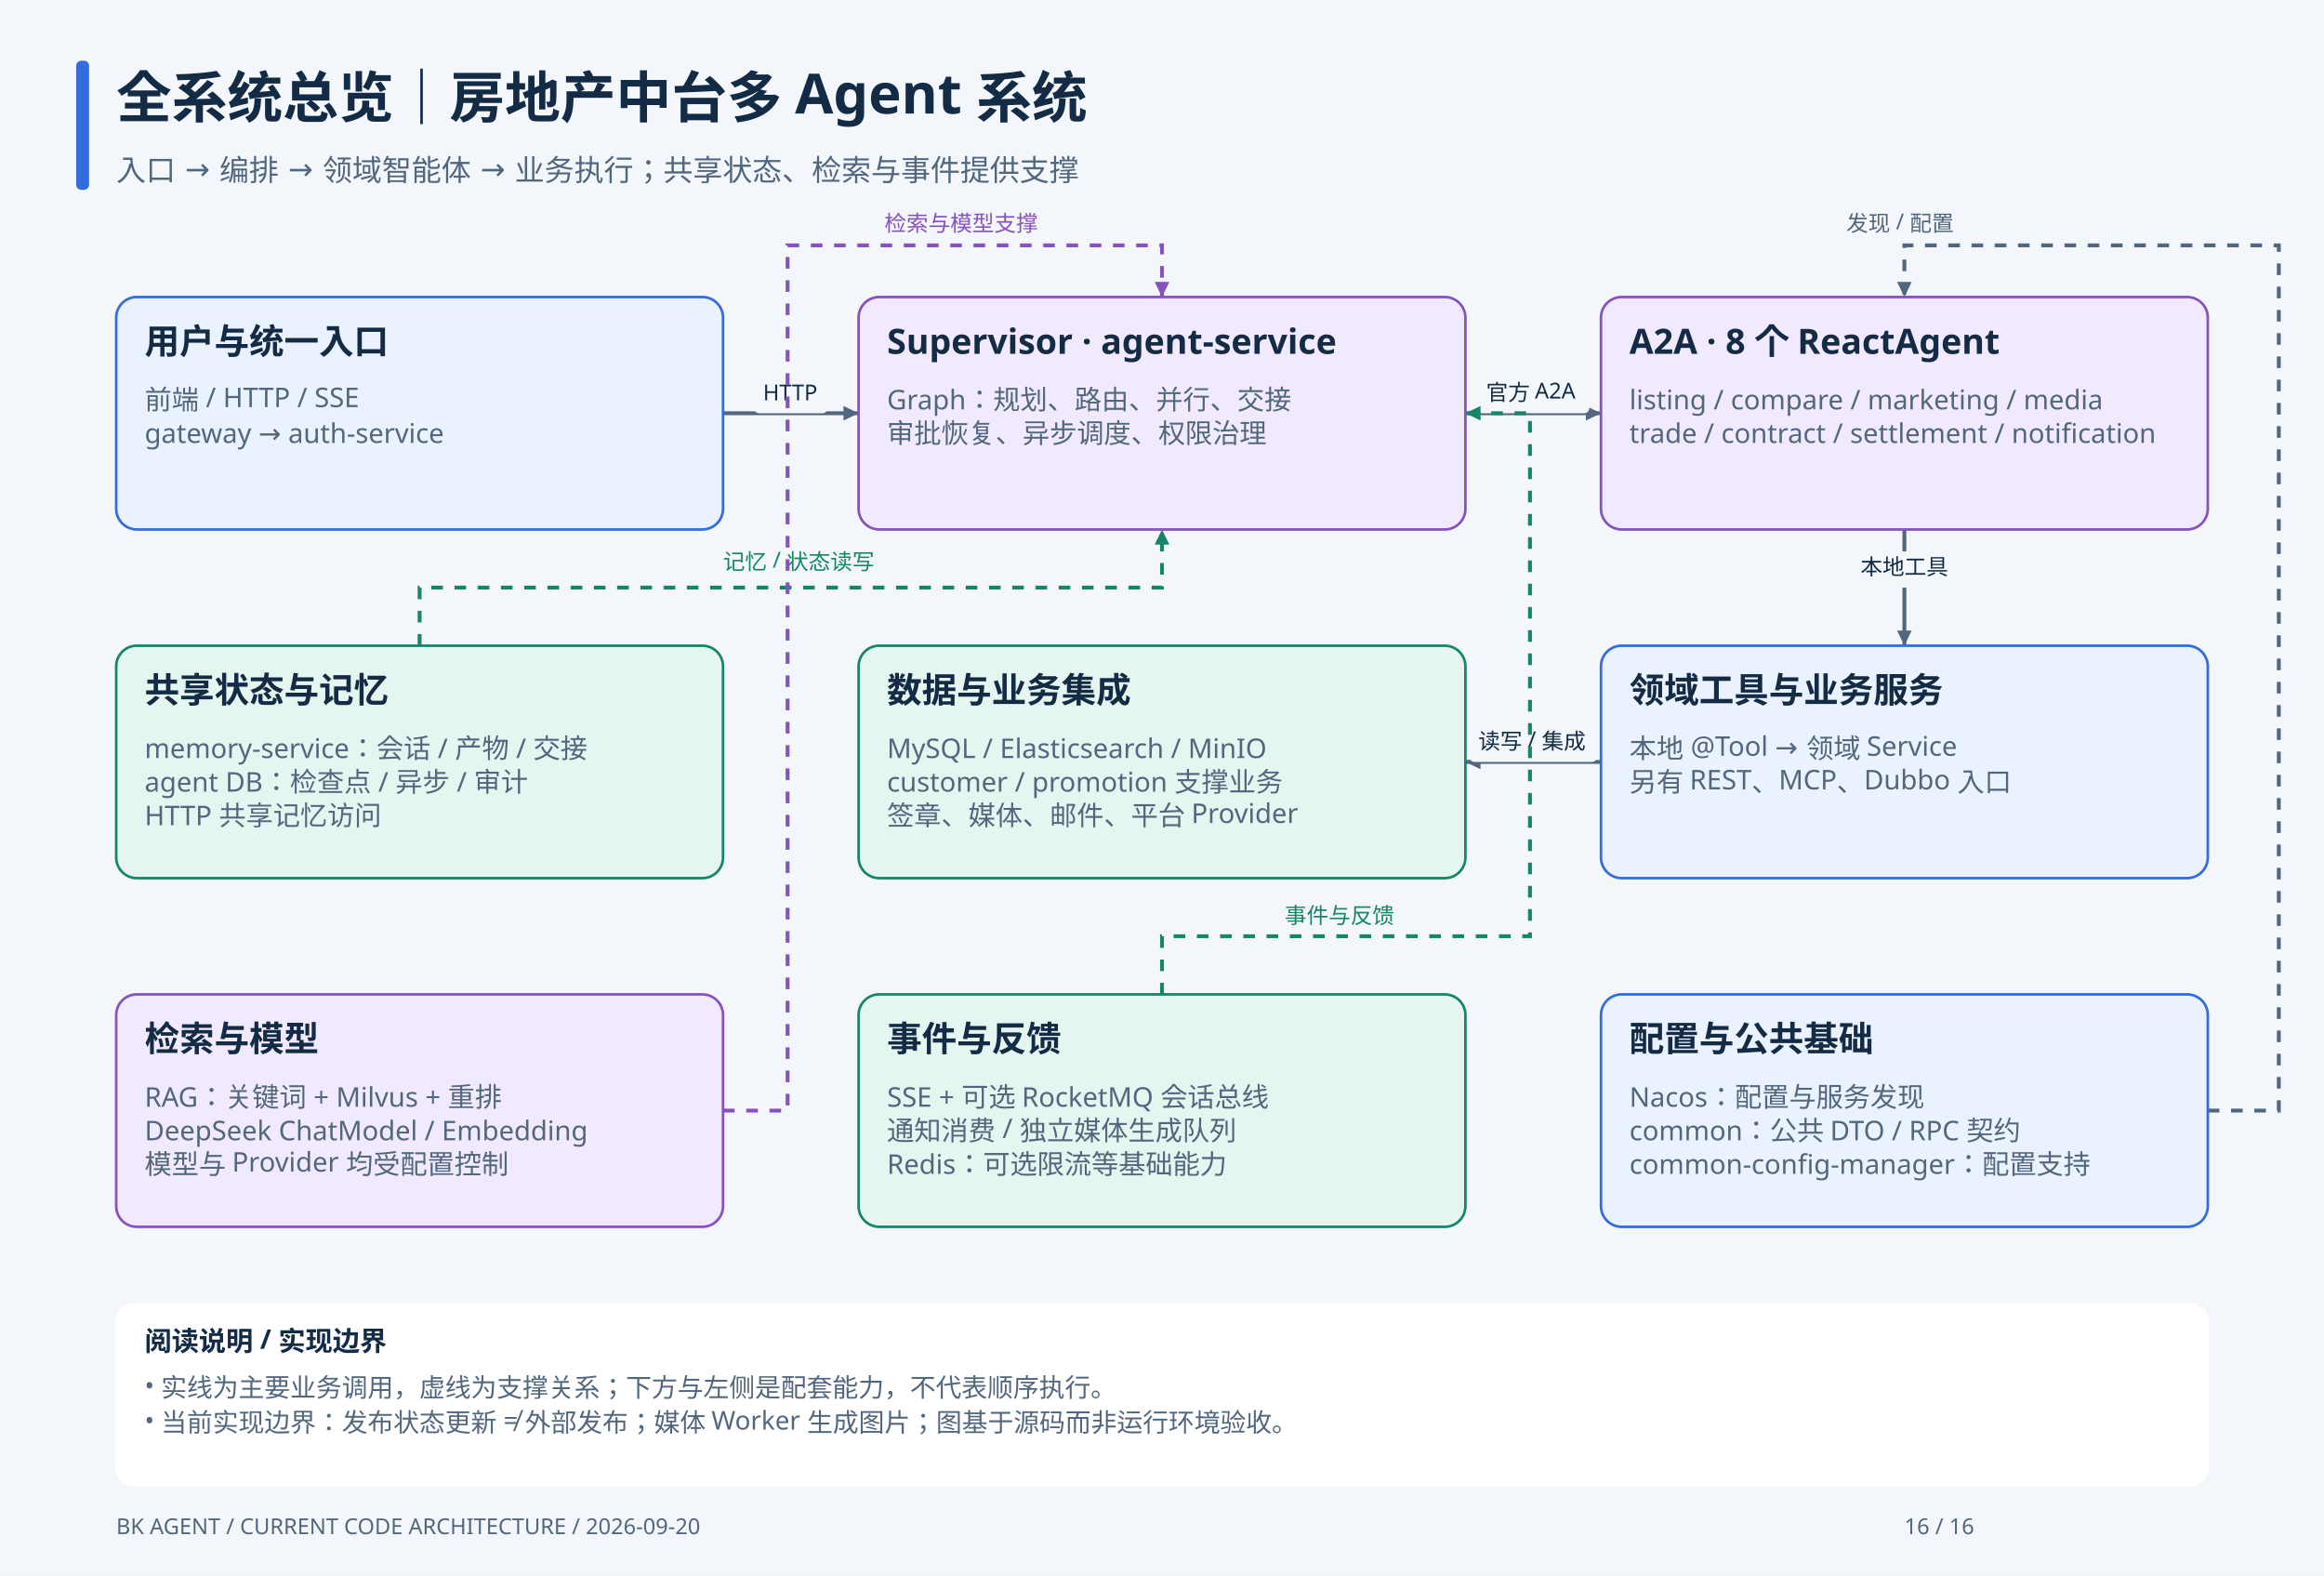
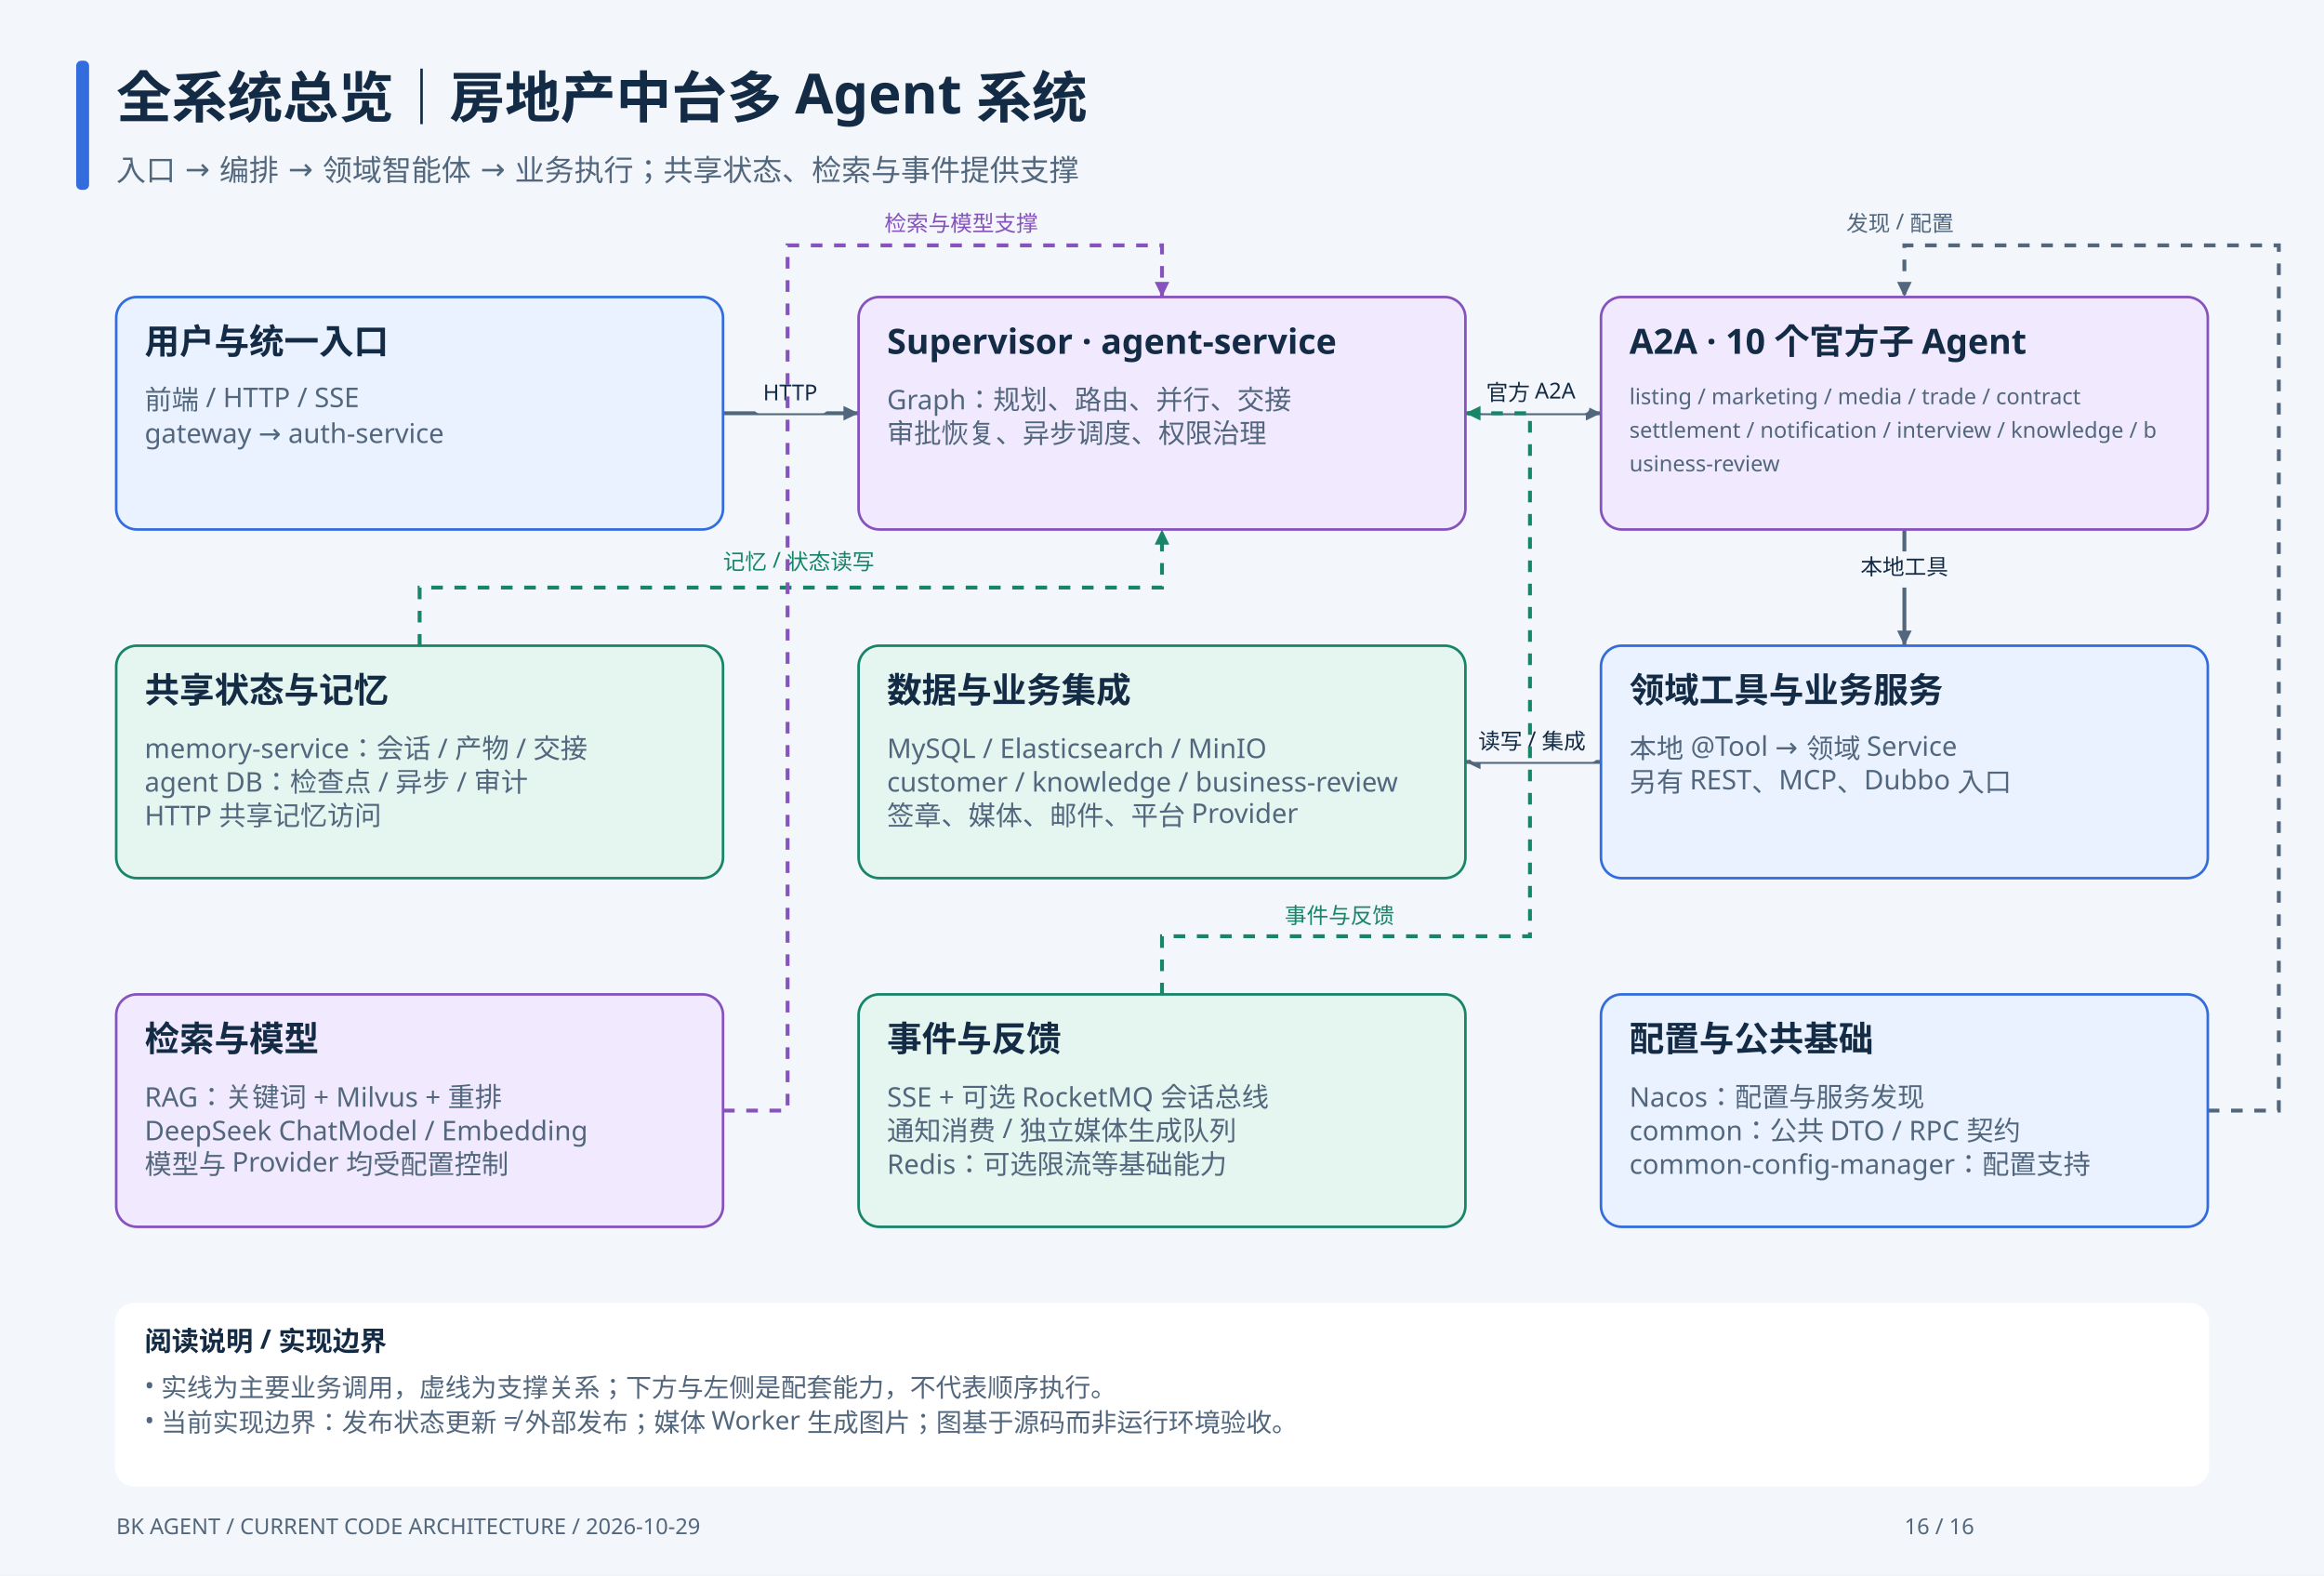
<svg xmlns="http://www.w3.org/2000/svg" width="1800" height="1220" viewBox="0 0 1800 1220">
  <rect width="1800" height="1220" fill="#f3f6fa" />
  <rect x="60" y="48" width="8" height="98" rx="3" fill="#336ddd" stroke="#336ddd" stroke-width="2" />
  <text x="90" y="91" fill="#142b45" font-family="Microsoft YaHei, sans-serif" font-size="43" font-weight="700">全系统总览｜房地产中台多 Agent 系统</text>
  <text x="90" y="140" fill="#52677d" font-family="Microsoft YaHei, sans-serif" font-size="23" font-weight="400">入口 → 编排 → 领域智能体 → 业务执行；共享状态、检索与事件提供支撑</text>
  <polyline points="560,320 665,320" fill="none" stroke="#52677d" stroke-width="3" />
  <polygon points="665,320 653.294,325.655 653.294,314.345" fill="#52677d" />
  <rect x="585.0" y="293.0" width="55.0" height="26.0" rx="3" fill="#f3f6fa" stroke="#f3f6fa" stroke-width="2" />
  <text x="591.0" y="310.0" fill="#142b45" font-family="Microsoft YaHei, sans-serif" font-size="17" font-weight="400">HTTP</text>
  <polyline points="1135,320 1240,320" fill="none" stroke="#52677d" stroke-width="3" />
  <polygon points="1240,320 1228.294,325.655 1228.294,314.345" fill="#52677d" />
  <rect x="1145.0" y="293.0" width="85.0" height="26.0" rx="3" fill="#f3f6fa" stroke="#f3f6fa" stroke-width="2" />
  <text x="1151.0" y="310.0" fill="#142b45" font-family="Microsoft YaHei, sans-serif" font-size="17" font-weight="400">官方 A2A</text>
  <polyline points="1475,410 1475,500" fill="none" stroke="#52677d" stroke-width="3" />
  <polygon points="1475,500 1469.345,488.294 1480.655,488.294" fill="#52677d" />
  <rect x="1435.0" y="428.0" width="80.0" height="26.0" rx="3" fill="#f3f6fa" stroke="#f3f6fa" stroke-width="2" />
  <text x="1441.0" y="445.0" fill="#142b45" font-family="Microsoft YaHei, sans-serif" font-size="17" font-weight="400">本地工具</text>
  <polyline points="1240,590 1135,590" fill="none" stroke="#52677d" stroke-width="3" />
  <polygon points="1135,590 1146.706,584.345 1146.706,595.655" fill="#52677d" />
  <rect x="1139.0" y="563.0" width="97.0" height="26.0" rx="3" fill="#f3f6fa" stroke="#f3f6fa" stroke-width="2" />
  <text x="1145.0" y="580.0" fill="#142b45" font-family="Microsoft YaHei, sans-serif" font-size="17" font-weight="400">读写 / 集成</text>
  <polyline points="325,500 325,455 900,455 900,410" fill="none" stroke="#168568" stroke-width="3" stroke-dasharray="9 9" />
  <polygon points="900,410 905.655,421.706 894.345,421.706" fill="#168568" />
  <text x="560" y="441" fill="#168568" font-family="Microsoft YaHei, sans-serif" font-size="17" font-weight="400">记忆 / 状态读写</text>
  <polyline points="560,860 610,860 610,190 900,190 900,230" fill="none" stroke="#8652be" stroke-width="3" stroke-dasharray="9 9" />
  <polygon points="900,230 894.345,218.294 905.655,218.294" fill="#8652be" />
  <text x="685" y="179" fill="#8652be" font-family="Microsoft YaHei, sans-serif" font-size="17" font-weight="400">检索与模型支撑</text>
  <polyline points="900,770 900,725 1185,725 1185,320 1135,320" fill="none" stroke="#168568" stroke-width="3" stroke-dasharray="9 9" />
  <polygon points="1135,320 1146.706,314.345 1146.706,325.655" fill="#168568" />
  <text x="995" y="715" fill="#168568" font-family="Microsoft YaHei, sans-serif" font-size="17" font-weight="400">事件与反馈</text>
  <polyline points="1710,860 1765,860 1765,190 1475,190 1475,230" fill="none" stroke="#52677d" stroke-width="3" stroke-dasharray="9 9" />
  <polygon points="1475,230 1469.345,218.294 1480.655,218.294" fill="#52677d" />
  <text x="1430" y="179" fill="#52677d" font-family="Microsoft YaHei, sans-serif" font-size="17" font-weight="400">发现 / 配置</text>
  <rect x="90" y="230" width="470" height="180" rx="16" fill="#eaf1ff" stroke="#336ddd" stroke-width="2" />
  <text x="112" y="274" fill="#142b45" font-family="Microsoft YaHei, sans-serif" font-size="27" font-weight="700">用户与统一入口</text>
  <text x="112" y="317" fill="#52677d" font-family="Microsoft YaHei, sans-serif" font-size="21" font-weight="400">前端 / HTTP / SSE</text>
  <text x="112" y="343" fill="#52677d" font-family="Microsoft YaHei, sans-serif" font-size="21" font-weight="400">gateway → auth-service</text>
  <rect x="665" y="230" width="470" height="180" rx="16" fill="#f1eaff" stroke="#8652be" stroke-width="2" />
  <text x="687" y="274" fill="#142b45" font-family="Microsoft YaHei, sans-serif" font-size="27" font-weight="700">Supervisor · agent-service</text>
  <text x="687" y="317" fill="#52677d" font-family="Microsoft YaHei, sans-serif" font-size="21" font-weight="400">Graph：规划、路由、并行、交接</text>
  <text x="687" y="343" fill="#52677d" font-family="Microsoft YaHei, sans-serif" font-size="21" font-weight="400">审批恢复、异步调度、权限治理</text>
  <rect x="1240" y="230" width="470" height="180" rx="16" fill="#f1eaff" stroke="#8652be" stroke-width="2" />
-   <text x="1262" y="274" fill="#142b45" font-family="Microsoft YaHei, sans-serif" font-size="27" font-weight="700">A2A · 8 个 ReactAgent</text>
-   <text x="1262" y="317" fill="#52677d" font-family="Microsoft YaHei, sans-serif" font-size="21" font-weight="400">listing / compare / marketing / media</text>
-   <text x="1262" y="343" fill="#52677d" font-family="Microsoft YaHei, sans-serif" font-size="21" font-weight="400">trade / contract / settlement / notification</text>
+   <text x="1262" y="274" fill="#142b45" font-family="Microsoft YaHei, sans-serif" font-size="27" font-weight="700">A2A · 10 个官方子 Agent</text>
+   <text x="1262" y="313" fill="#52677d" font-family="Microsoft YaHei, sans-serif" font-size="17" font-weight="400">listing / marketing / media / trade / contract</text>
+   <text x="1262" y="339" fill="#52677d" font-family="Microsoft YaHei, sans-serif" font-size="17" font-weight="400">settlement / notification / interview / knowledge / b</text>
+   <text x="1262" y="365" fill="#52677d" font-family="Microsoft YaHei, sans-serif" font-size="17" font-weight="400">usiness-review</text>
  <rect x="1240" y="500" width="470" height="180" rx="16" fill="#eaf1ff" stroke="#336ddd" stroke-width="2" />
  <text x="1262" y="544" fill="#142b45" font-family="Microsoft YaHei, sans-serif" font-size="27" font-weight="700">领域工具与业务服务</text>
  <text x="1262" y="587" fill="#52677d" font-family="Microsoft YaHei, sans-serif" font-size="21" font-weight="400">本地 @Tool → 领域 Service</text>
  <text x="1262" y="613" fill="#52677d" font-family="Microsoft YaHei, sans-serif" font-size="21" font-weight="400">另有 REST、MCP、Dubbo 入口</text>
  <rect x="665" y="500" width="470" height="180" rx="16" fill="#e5f5ef" stroke="#168568" stroke-width="2" />
  <text x="687" y="544" fill="#142b45" font-family="Microsoft YaHei, sans-serif" font-size="27" font-weight="700">数据与业务集成</text>
  <text x="687" y="587" fill="#52677d" font-family="Microsoft YaHei, sans-serif" font-size="21" font-weight="400">MySQL / Elasticsearch / MinIO</text>
-   <text x="687" y="613" fill="#52677d" font-family="Microsoft YaHei, sans-serif" font-size="21" font-weight="400">customer / promotion 支撑业务</text>
+   <text x="687" y="613" fill="#52677d" font-family="Microsoft YaHei, sans-serif" font-size="21" font-weight="400">customer / knowledge / business-review</text>
  <text x="687" y="639" fill="#52677d" font-family="Microsoft YaHei, sans-serif" font-size="21" font-weight="400">签章、媒体、邮件、平台 Provider</text>
  <rect x="90" y="500" width="470" height="180" rx="16" fill="#e5f5ef" stroke="#168568" stroke-width="2" />
  <text x="112" y="544" fill="#142b45" font-family="Microsoft YaHei, sans-serif" font-size="27" font-weight="700">共享状态与记忆</text>
  <text x="112" y="587" fill="#52677d" font-family="Microsoft YaHei, sans-serif" font-size="21" font-weight="400">memory-service：会话 / 产物 / 交接</text>
  <text x="112" y="613" fill="#52677d" font-family="Microsoft YaHei, sans-serif" font-size="21" font-weight="400">agent DB：检查点 / 异步 / 审计</text>
  <text x="112" y="639" fill="#52677d" font-family="Microsoft YaHei, sans-serif" font-size="21" font-weight="400">HTTP 共享记忆访问</text>
  <rect x="90" y="770" width="470" height="180" rx="16" fill="#f1eaff" stroke="#8652be" stroke-width="2" />
  <text x="112" y="814" fill="#142b45" font-family="Microsoft YaHei, sans-serif" font-size="27" font-weight="700">检索与模型</text>
  <text x="112" y="857" fill="#52677d" font-family="Microsoft YaHei, sans-serif" font-size="21" font-weight="400">RAG：关键词 + Milvus + 重排</text>
  <text x="112" y="883" fill="#52677d" font-family="Microsoft YaHei, sans-serif" font-size="21" font-weight="400">DeepSeek ChatModel / Embedding</text>
  <text x="112" y="909" fill="#52677d" font-family="Microsoft YaHei, sans-serif" font-size="21" font-weight="400">模型与 Provider 均受配置控制</text>
  <rect x="665" y="770" width="470" height="180" rx="16" fill="#e5f5ef" stroke="#168568" stroke-width="2" />
  <text x="687" y="814" fill="#142b45" font-family="Microsoft YaHei, sans-serif" font-size="27" font-weight="700">事件与反馈</text>
  <text x="687" y="857" fill="#52677d" font-family="Microsoft YaHei, sans-serif" font-size="21" font-weight="400">SSE + 可选 RocketMQ 会话总线</text>
  <text x="687" y="883" fill="#52677d" font-family="Microsoft YaHei, sans-serif" font-size="21" font-weight="400">通知消费 / 独立媒体生成队列</text>
  <text x="687" y="909" fill="#52677d" font-family="Microsoft YaHei, sans-serif" font-size="21" font-weight="400">Redis：可选限流等基础能力</text>
  <rect x="1240" y="770" width="470" height="180" rx="16" fill="#eaf1ff" stroke="#336ddd" stroke-width="2" />
  <text x="1262" y="814" fill="#142b45" font-family="Microsoft YaHei, sans-serif" font-size="27" font-weight="700">配置与公共基础</text>
  <text x="1262" y="857" fill="#52677d" font-family="Microsoft YaHei, sans-serif" font-size="21" font-weight="400">Nacos：配置与服务发现</text>
  <text x="1262" y="883" fill="#52677d" font-family="Microsoft YaHei, sans-serif" font-size="21" font-weight="400">common：公共 DTO / RPC 契约</text>
  <text x="1262" y="909" fill="#52677d" font-family="Microsoft YaHei, sans-serif" font-size="21" font-weight="400">common-config-manager：配置支持</text>
  <rect x="90" y="1010" width="1620" height="140" rx="14" fill="#ffffff" stroke="#ffffff" stroke-width="2" />
  <text x="112" y="1046" fill="#142b45" font-family="Microsoft YaHei, sans-serif" font-size="21" font-weight="700">阅读说明 / 实现边界</text>
  <text x="112" y="1080" fill="#52677d" font-family="Microsoft YaHei, sans-serif" font-size="20" font-weight="400">• 实线为主要业务调用，虚线为支撑关系；下方与左侧是配套能力，不代表顺序执行。</text>
  <text x="112" y="1107" fill="#52677d" font-family="Microsoft YaHei, sans-serif" font-size="20" font-weight="400">• 当前实现边界：发布状态更新 ≠ 外部发布；媒体 Worker 生成图片；图基于源码而非运行环境验收。</text>
-   <text x="90" y="1188" fill="#52677d" font-family="Microsoft YaHei, sans-serif" font-size="17" font-weight="400">BK AGENT  /  CURRENT CODE ARCHITECTURE  /  2026-09-20</text>
+   <text x="90" y="1188" fill="#52677d" font-family="Microsoft YaHei, sans-serif" font-size="17" font-weight="400">BK AGENT  /  CURRENT CODE ARCHITECTURE  /  2026-10-29</text>
  <text x="1475" y="1188" fill="#52677d" font-family="Microsoft YaHei, sans-serif" font-size="17" font-weight="400">16 / 16</text>
</svg>
